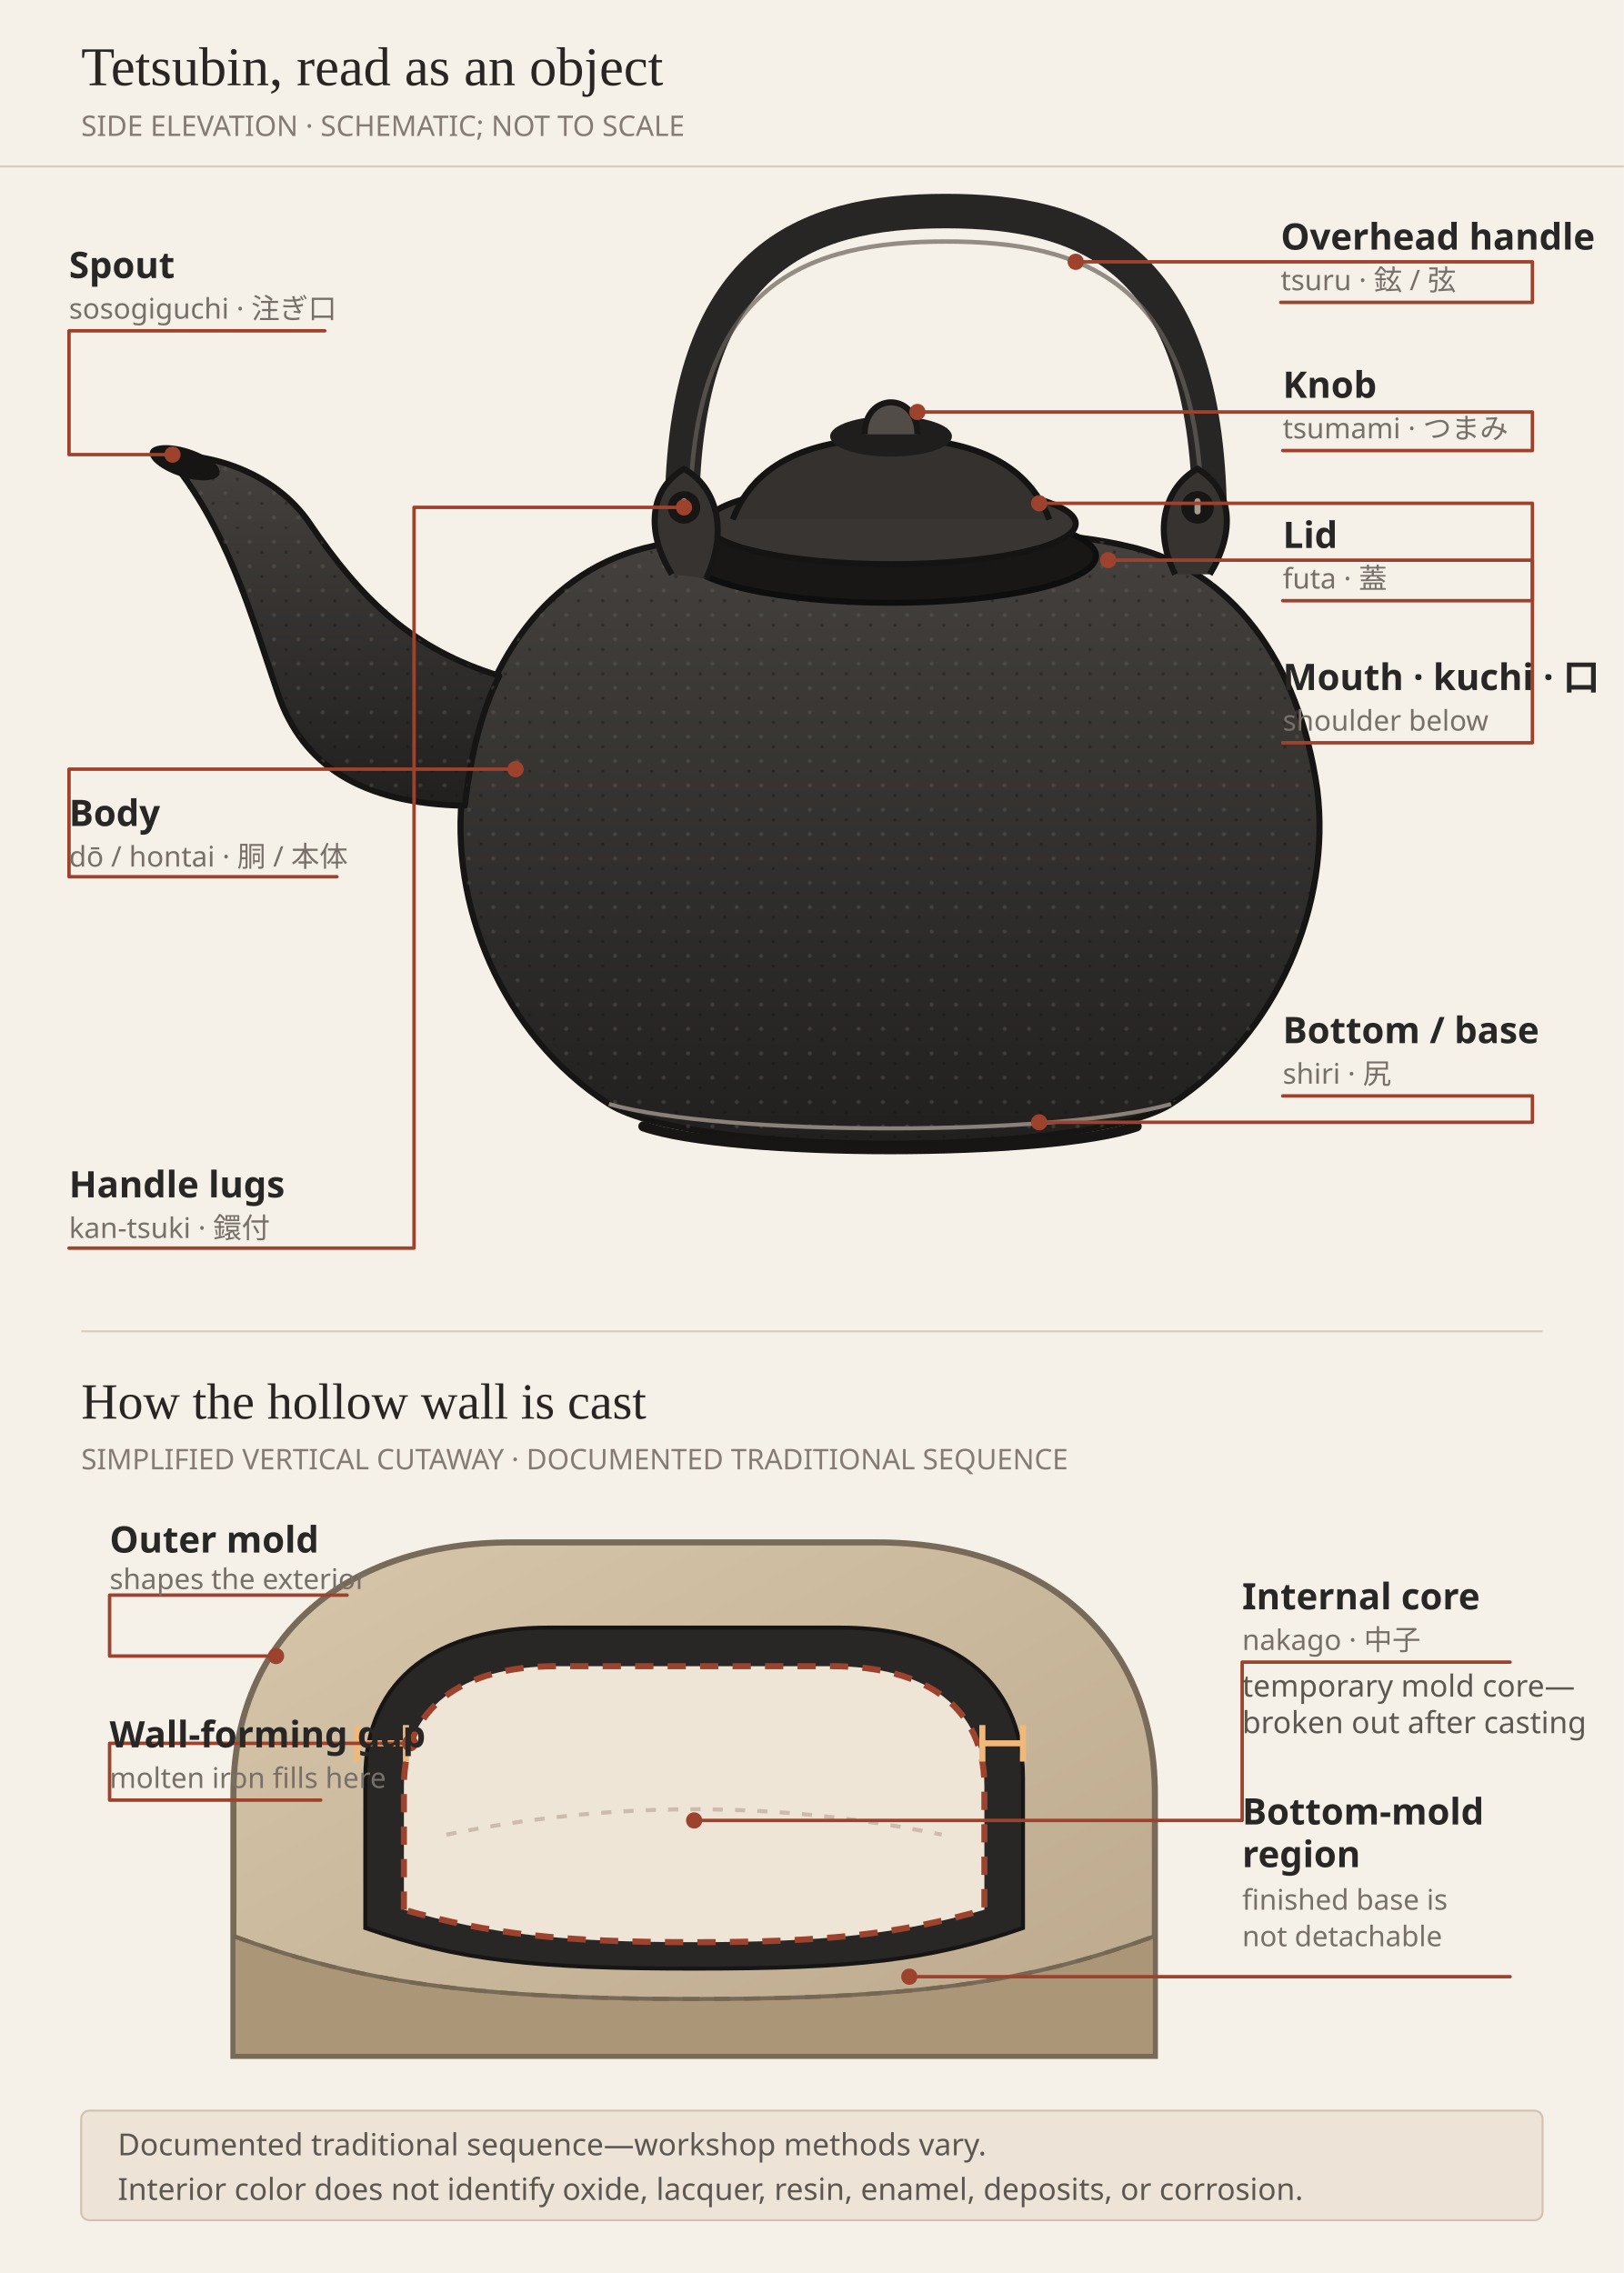
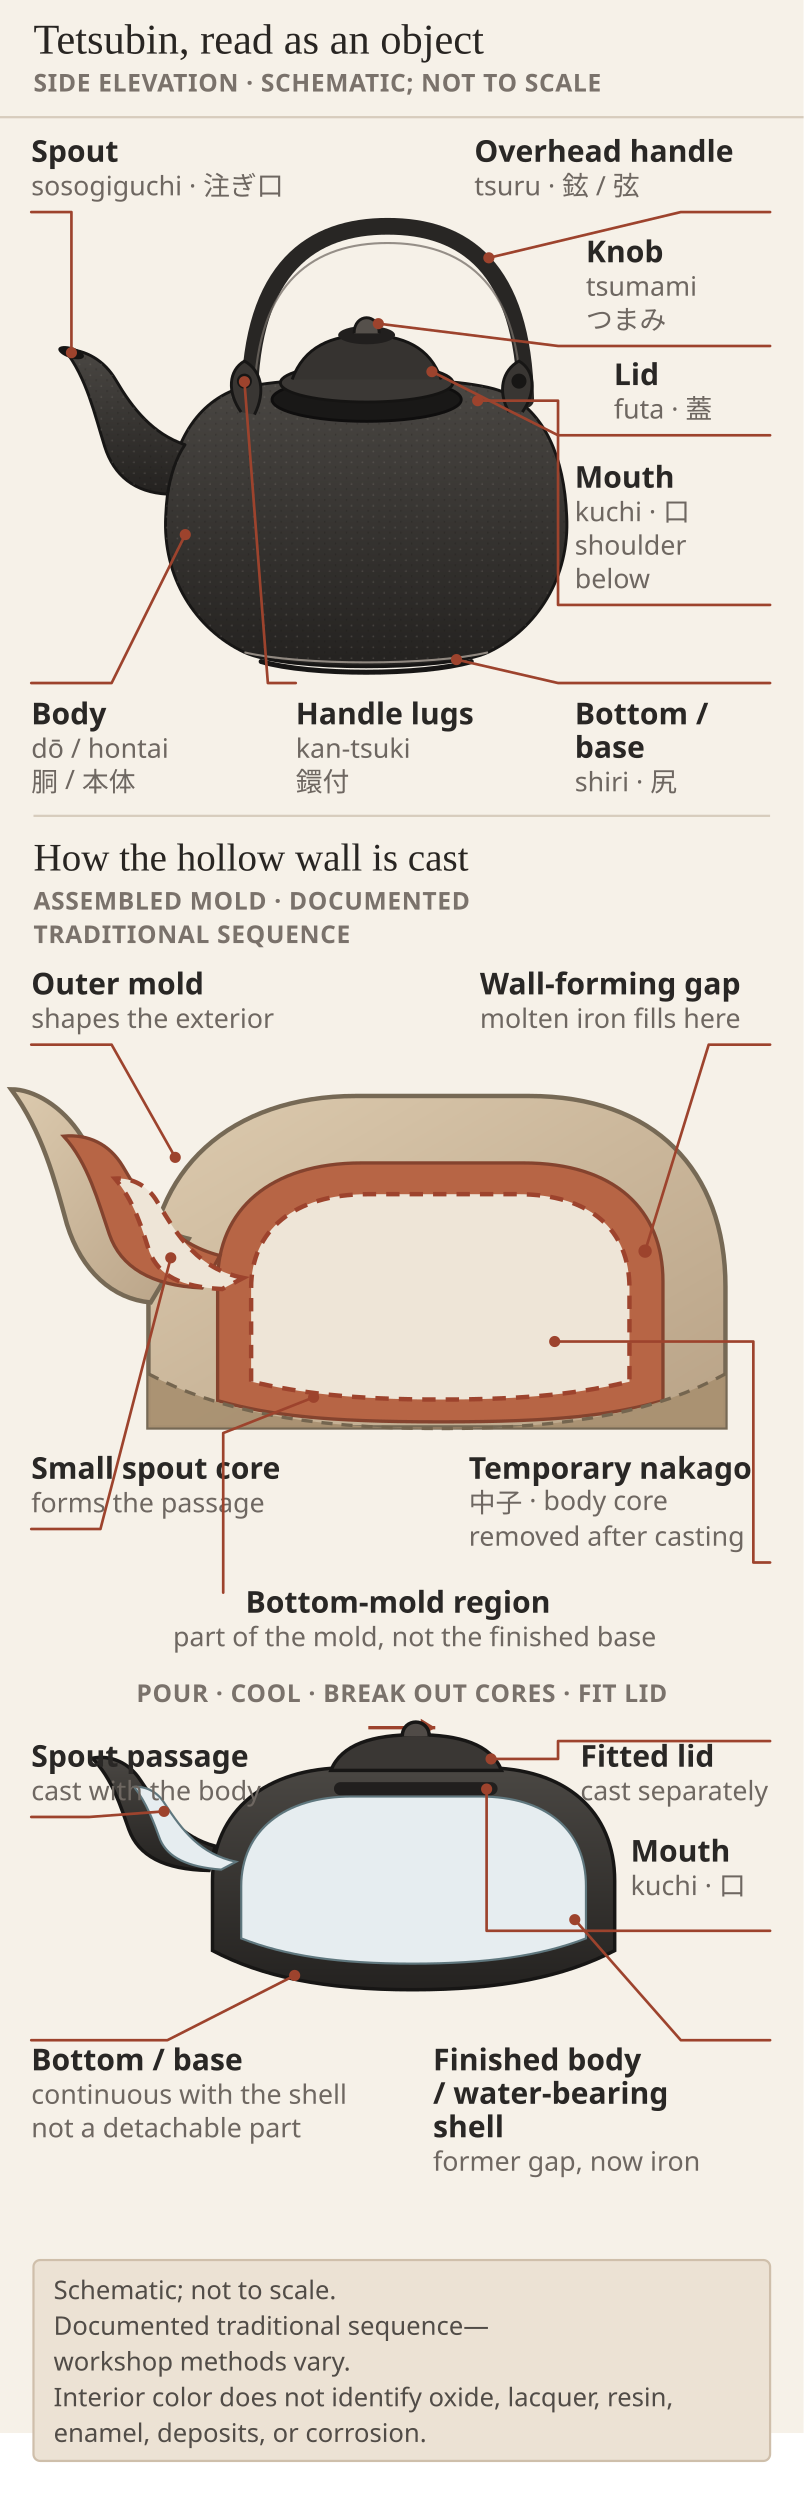
- <svg xmlns="http://www.w3.org/2000/svg" viewBox="0 0 800 1120" role="img" aria-labelledby="title description">
+ <svg xmlns="http://www.w3.org/2000/svg" viewBox="0 0 720 2240" role="img" aria-labelledby="title description">
  <defs>
    <linearGradient id="iron" x1="0" y1="0" x2="0" y2="1">
-       <stop offset="0" stop-color="#44413e" />
-       <stop offset="1" stop-color="#22201f" />
+       <stop offset="0" stop-color="#4a4743" />
+       <stop offset="1" stop-color="#242220" />
    </linearGradient>
    <linearGradient id="clay" x1="0" y1="0" x2="1" y2="1">
-       <stop offset="0" stop-color="#d7c6aa" />
-       <stop offset="1" stop-color="#bca98d" />
+       <stop offset="0" stop-color="#dccaae" />
+       <stop offset="1" stop-color="#b9a387" />
    </linearGradient>
-     <pattern id="surface" width="12" height="12" patternUnits="userSpaceOnUse">
-       <circle cx="3" cy="3" r="1" fill="#6b6661" opacity=".34" />
-       <circle cx="9" cy="8" r=".8" fill="#11100f" opacity=".35" />
+     <pattern id="surface" width="13" height="13" patternUnits="userSpaceOnUse">
+       <circle cx="3" cy="3" r="1.15" fill="#77716b" opacity=".35" />
+       <circle cx="10" cy="9" r=".85" fill="#11100f" opacity=".38" />
    </pattern>
    <style>
      .sans { font-family: -apple-system, BlinkMacSystemFont, "Segoe UI", "Noto Sans", "Hiragino Sans", sans-serif; }
      .serif { font-family: Georgia, "Times New Roman", "Noto Serif", serif; }
-       .label { fill: #292725; font-size: 18px; font-weight: 650; }
-       .term { fill: #77706a; font-size: 14px; font-weight: 500; }
-       .leader { fill: none; stroke: #9d432d; stroke-width: 1.7; stroke-linecap: round; stroke-linejoin: round; }
+       .label { fill: #292725; font-size: 27px; font-weight: 700; }
+       .term { fill: #6e6761; font-size: 24px; font-weight: 500; }
+       .note { fill: #514c47; font-size: 23px; }
+       .eyebrow { fill: #7a726b; font-size: 22px; font-weight: 600; letter-spacing: .6px; }
+       .leader { fill: none; stroke: #9d432d; stroke-width: 2.4; stroke-linecap: round; stroke-linejoin: round; }
      .dot { fill: #9d432d; }
-       .note { fill: #5d5752; font-size: 15px; }
    </style>
  </defs>
-   <rect width="800" height="1120" fill="#f6f1e8" />
-   <path d="M0 82 H800" stroke="#d7ccbd" />
-   <text x="40" y="42" class="serif" font-size="27" fill="#282522">Tetsubin, read as an object</text>
-   <text x="40" y="67" class="sans" font-size="14" fill="#837b74">SIDE ELEVATION · SCHEMATIC; NOT TO SCALE</text>
+   <rect width="720" height="2180" fill="#f6f1e8" />
+   <text x="30" y="48" class="serif" font-size="38" fill="#282522">Tetsubin, read as an object</text>
+   <text x="30" y="82" class="sans eyebrow">SIDE ELEVATION · SCHEMATIC; NOT TO SCALE</text>
+   <path d="M0 105 H720" stroke="#d7ccbd" stroke-width="2" />
  <g aria-label="Side elevation of a tetsubin">
-     <path d="M336 252 C337 128 395 104 466 104 C537 104 594 128 596 252" fill="none" stroke="#282624" stroke-width="17" stroke-linecap="round" />
-     <path d="M340 250 C342 139 398 119 466 119 C534 119 590 139 592 250" fill="none" stroke="#68615b" stroke-width="2.2" opacity=".7" />
-     <path d="M322 269              C270 280 237 326 228 389              C221 445 247 510 300 544              C341 570 536 570 577 544              C630 510 656 445 649 389              C640 326 607 280 555 269              C506 257 371 257 322 269 Z" fill="url(#iron)" stroke="#161514" stroke-width="3" />
-     <path d="M322 269              C270 280 237 326 228 389              C221 445 247 510 300 544              C341 570 536 570 577 544              C630 510 656 445 649 389              C640 326 607 280 555 269              C506 257 371 257 322 269 Z" fill="url(#surface)" />
-     <path d="M246 333 C204 320 179 297 152 257 C138 237 112 224 82 224              C112 259 124 304 137 342 C149 377 178 396 229 397              C232 372 237 351 246 333 Z" fill="url(#iron)" stroke="#161514" stroke-width="3" stroke-linejoin="round" />
-     <path d="M246 333 C204 320 179 297 152 257 C138 237 112 224 82 224              C112 259 124 304 137 342 C149 377 178 396 229 397              C232 372 237 351 246 333 Z" fill="url(#surface)" />
-     <ellipse cx="91" cy="228" rx="18" ry="7" fill="#161514" transform="rotate(18 91 228)" />
-     <path d="M300 544 C356 560 521 560 577 544" fill="none" stroke="#89817a" stroke-width="2" />
-     <path d="M317 555 C360 570 517 570 560 555" fill="none" stroke="#171615" stroke-width="5" stroke-linecap="round" />
-     <ellipse cx="439" cy="274" rx="101" ry="23" fill="#181716" stroke="#0f0e0e" stroke-width="3" />
-     <ellipse cx="439" cy="258" rx="91" ry="20" fill="#383532" stroke="#151413" stroke-width="3" />
-     <path d="M361 256 C372 227 401 216 439 216 C477 216 506 227 517 256" fill="#34312f" stroke="#151413" stroke-width="3" />
-     <ellipse cx="439" cy="215" rx="30" ry="10" fill="#201e1d" />
-     <path d="M426 214 C426 193 452 193 452 214" fill="#514c48" stroke="#181716" stroke-width="3" />
-     <path d="M331 283 C318 262 320 241 337 231 C353 240 359 261 348 285" fill="#363331" stroke="#171615" stroke-width="3" />
-     <path d="M579 283 C568 261 574 240 590 231 C607 241 609 262 596 283" fill="#363331" stroke="#171615" stroke-width="3" />
-     <circle cx="337" cy="250" r="8" fill="#171615" />
-     <circle cx="590" cy="250" r="8" fill="#171615" />
-     <path d="M337 252 L337 247 M590 252 L590 247" stroke="#a49b92" stroke-width="3" stroke-linecap="round" />
-     <g class="sans">
-       <path class="leader" d="M85 224 H34 V163 H160" />
-       <circle class="dot" cx="85" cy="224" r="4" />
-       <text x="34" y="137" class="label">Spout</text>
-       <text x="34" y="157" class="term">sosogiguchi · 注ぎ口</text>
-       <path class="leader" d="M254 379 H34 V432 H166" />
-       <circle class="dot" cx="254" cy="379" r="4" />
-       <text x="34" y="407" class="label">Body</text>
-       <text x="34" y="427" class="term">dō / hontai · 胴 / 本体</text>
-       <path class="leader" d="M337 250 H204 V615 H34" />
-       <circle class="dot" cx="337" cy="250" r="4" />
-       <text x="34" y="590" class="label">Handle lugs</text>
-       <text x="34" y="610" class="term">kan-tsuki · 鐶付</text>
+     <g transform="translate(30 100) scale(.75)">
+       <path d="M258 344 C260 185 333 137 423 137 C514 137 585 185 588 344" fill="none" stroke="#282624" stroke-width="20" stroke-linecap="round" />
+       <path d="M264 339 C267 201 337 157 423 157 C509 157 579 201 582 339" fill="none" stroke="#746d67" stroke-width="2.5" opacity=".75" />
+       <path d="M234 335 C184 358 161 413 158 483 C154 556 193 618 252 646 C302 669 493 669 543 646 C602 618 641 556 637 483 C634 413 611 358 561 335 C512 313 283 313 234 335 Z" fill="url(#iron)" stroke="#171615" stroke-width="3.5" />
+       <path d="M234 335 C184 358 161 413 158 483 C154 556 193 618 252 646 C302 669 493 669 543 646 C602 618 641 556 637 483 C634 413 611 358 561 335 C512 313 283 313 234 335 Z" fill="url(#surface)" />
+       <path d="M181 398 C143 385 119 356 98 320 C85 298 63 284 37 284 C64 319 73 362 85 400 C96 435 121 455 160 457 C164 434 170 414 181 398 Z" fill="url(#iron)" stroke="#171615" stroke-width="3.5" stroke-linejoin="round" />
+       <path d="M181 398 C143 385 119 356 98 320 C85 298 63 284 37 284 C64 319 73 362 85 400 C96 435 121 455 160 457 C164 434 170 414 181 398 Z" fill="url(#surface)" />
+       <ellipse cx="45" cy="288" rx="16" ry="6.5" fill="#151413" transform="rotate(18 45 288)" />
+       <path d="M252 646 C319 662 476 662 543 646" fill="none" stroke="#918981" stroke-width="2.5" />
+       <path d="M272 657 C330 674 465 674 523 657" fill="none" stroke="#171615" stroke-width="6" stroke-linecap="round" />
+       <ellipse cx="398" cy="344" rx="113" ry="26" fill="#191817" stroke="#0f0e0e" stroke-width="3.5" />
+       <ellipse cx="398" cy="324" rx="103" ry="23" fill="#3b3835" stroke="#151413" stroke-width="3.5" />
+       <path d="M309 320 C323 281 356 267 398 267 C441 267 474 281 487 320" fill="#363330" stroke="#151413" stroke-width="3.5" />
+       <ellipse cx="398" cy="267" rx="34" ry="11" fill="#211f1e" />
+       <path d="M383 265 C383 240 413 240 413 265" fill="#55504b" stroke="#181716" stroke-width="3.5" />
+       <path d="M248 359 C231 335 233 309 252 298 C272 309 278 334 264 362" fill="#393633" stroke="#171615" stroke-width="3.5" />
+       <path d="M568 359 C554 334 560 309 580 298 C599 309 601 335 584 359" fill="#393633" stroke="#171615" stroke-width="3.5" />
+       <circle cx="252" cy="322" r="9" fill="#171615" />
+       <circle cx="580" cy="322" r="9" fill="#171615" />
    </g>
    <g class="sans">
-       <path class="leader" d="M530 129 H755 V149 H631" />
-       <circle class="dot" cx="530" cy="129" r="4" />
-       <text x="631" y="123" class="label">Overhead handle</text>
-       <text x="631" y="143" class="term">tsuru · 鉉 / 弦</text>
-       <path class="leader" d="M452 203 H755 V222 H632" />
-       <circle class="dot" cx="452" cy="203" r="4" />
-       <text x="632" y="196" class="label">Knob</text>
-       <text x="632" y="216" class="term">tsumami · つまみ</text>
-       <path class="leader" d="M512 248 H755 V296 H632" />
-       <circle class="dot" cx="512" cy="248" r="4" />
-       <text x="632" y="270" class="label">Lid</text>
-       <text x="632" y="290" class="term">futa · 蓋</text>
-       <path class="leader" d="M546 276 H755 V366 H632" />
-       <circle class="dot" cx="546" cy="276" r="4" />
-       <text x="632" y="340" class="label">Mouth · kuchi · 口</text>
-       <text x="632" y="360" class="term">shoulder below</text>
-       <path class="leader" d="M512 553 H755 V540 H632" />
-       <circle class="dot" cx="512" cy="553" r="4" />
-       <text x="632" y="514" class="label">Bottom / base</text>
-       <text x="632" y="534" class="term">shiri · 尻</text>
+       <text x="28" y="145" class="label">Spout</text>
+       <text x="28" y="175" class="term">sosogiguchi · 注ぎ口</text>
+       <path class="leader" d="M28 190 H64 V316" />
+       <circle class="dot" cx="64" cy="316" r="5" />
+       <text x="425" y="145" class="label">Overhead handle</text>
+       <text x="425" y="175" class="term">tsuru · 鉉 / 弦</text>
+       <path class="leader" d="M690 190 H610 L438 231" />
+       <circle class="dot" cx="438" cy="231" r="5" />
+       <text x="525" y="235" class="label">Knob</text>
+       <text x="525" y="265" class="term">tsumami</text>
+       <text x="525" y="295" class="term">つまみ</text>
+       <path class="leader" d="M690 310 H500 L339 290" />
+       <circle class="dot" cx="339" cy="290" r="5" />
+       <text x="550" y="345" class="label">Lid</text>
+       <text x="550" y="375" class="term">futa · 蓋</text>
+       <path class="leader" d="M690 390 H500 L387 333" />
+       <circle class="dot" cx="387" cy="333" r="5" />
+       <text x="515" y="437" class="label">Mouth</text>
+       <text x="515" y="467" class="term">kuchi · 口</text>
+       <text x="515" y="497" class="term">shoulder</text>
+       <text x="515" y="527" class="term">below</text>
+       <path class="leader" d="M428 359 H500 V542 H690" />
+       <circle class="dot" cx="428" cy="359" r="5" />
+       <text x="28" y="649" class="label">Body</text>
+       <text x="28" y="679" class="term">dō / hontai</text>
+       <text x="28" y="709" class="term">胴 / 本体</text>
+       <path class="leader" d="M28 612 H100 L166 479" />
+       <circle class="dot" cx="166" cy="479" r="5" />
+       <text x="265" y="649" class="label">Handle lugs</text>
+       <text x="265" y="679" class="term">kan-tsuki</text>
+       <text x="265" y="709" class="term">鐶付</text>
+       <path class="leader" d="M265 612 H240 L219 342" />
+       <circle class="dot" cx="219" cy="342" r="5" />
+       <text x="515" y="649" class="label">Bottom /</text>
+       <text x="515" y="679" class="label">base</text>
+       <text x="515" y="709" class="term">shiri · 尻</text>
+       <path class="leader" d="M690 612 H500 L409 591" />
+       <circle class="dot" cx="409" cy="591" r="5" />
    </g>
  </g>
-   <path d="M40 656 H760" stroke="#d7ccbd" />
-   <text x="40" y="699" class="serif" font-size="25" fill="#282522">How the hollow wall is cast</text>
-   <text x="40" y="724" class="sans" font-size="14" fill="#837b74">SIMPLIFIED VERTICAL CUTAWAY · DOCUMENTED TRADITIONAL SEQUENCE</text>
-   <g aria-label="Vertical casting cutaway showing outer mold, nakago, and wall-forming gap">
-     <path d="M115 1013 V884 C115 806 171 760 252 760 H432 C513 760 569 806 569 884 V1013 Z" fill="url(#clay)" stroke="#776a58" stroke-width="3" />
-     <path d="M115 1013 H569 V954 C514 974 462 985 342 985 C222 985 170 974 115 954 Z" fill="#ac9678" stroke="#776a58" stroke-width="2" />
-     <path d="M115 954 C170 974 222 985 342 985 C462 985 514 974 569 954" fill="none" stroke="#756752" stroke-width="2" stroke-dasharray="8 7" />
-     <path d="M180 950 V876 C180 826 217 802 270 802 H414 C467 802 504 826 504 876 V950              C458 966 421 970 342 970 C263 970 226 966 180 950 Z" fill="#292725" stroke="#171615" stroke-width="2" />
-     <path d="M199 941 V880 C199 842 227 821 274 821 H410 C457 821 485 842 485 880 V941              C443 953 407 957 342 957 C277 957 241 953 199 941 Z" fill="#eee5d7" stroke="#9d432d" stroke-width="3" stroke-dasharray="9 7" />
-     <path d="M220 904 Q342 879 464 904" fill="none" stroke="#c0afa0" stroke-width="2" stroke-dasharray="5 6" opacity=".75" />
-     <path d="M176 859 H200 M176 850 V868 M200 850 V868" stroke="#f0b977" stroke-width="3" />
-     <path d="M504 859 H484 M504 850 V868 M484 850 V868" stroke="#f0b977" stroke-width="3" />
+   <path d="M30 731 H690" stroke="#d7ccbd" stroke-width="2" />
+   <text x="30" y="780" class="serif" font-size="35" fill="#282522">How the hollow wall is cast</text>
+   <text x="30" y="815" class="sans eyebrow">ASSEMBLED MOLD · DOCUMENTED</text>
+   <text x="30" y="845" class="sans eyebrow">TRADITIONAL SEQUENCE</text>
+   <g aria-label="Assembled mold cutaway before molten iron is poured">
+     <g transform="translate(0 115)">
+       <path d="M133 1164 V1038 C133 933 207 867 319 867 H474 C586 867 650 933 650 1038 V1164 Z" fill="url(#clay)" stroke="#766955" stroke-width="4" />
+       <path d="M169 995 C129 985 101 950 73 903 C56 876 30 861 10 861 C38 899 49 942 60 982 C73 1024 101 1049 135 1052 Z" fill="url(#clay)" stroke="#766955" stroke-width="4" />
+       <path d="M195 1140 V1033 C195 969 242 927 324 927 H469 C551 927 594 969 594 1033 V1140 C548 1153 500 1159 395 1159 C290 1159 242 1153 195 1140 Z" fill="#b76545" stroke="#84432e" stroke-width="3" />
+       <path d="M197 1010 C154 999 132 968 110 930 C98 910 79 901 57 903 C79 927 88 962 98 991 C108 1020 135 1037 181 1039 Z" fill="#b76545" stroke="#84432e" stroke-width="3" />
+       <path d="M225 1123 V1039 C225 987 264 955 329 955 H464 C529 955 564 987 564 1039 V1123 C521 1133 477 1139 395 1139 C313 1139 269 1133 225 1123 Z" fill="#eee5d7" stroke="#9d432d" stroke-width="4" stroke-dasharray="12 9" />
+       <path d="M218 1030 C178 1022 160 994 141 962 C133 948 119 940 103 941 C120 961 127 985 134 1007 C143 1028 161 1038 199 1040 Z" fill="#eee5d7" stroke="#9d432d" stroke-width="4" stroke-dasharray="12 9" />
+       <path d="M133 1164 H650 V1116 C591 1148 518 1165 395 1165 C272 1165 193 1148 133 1116 Z" fill="#a99171" opacity=".95" />
+       <path d="M133 1116 C193 1148 272 1165 395 1165 C518 1165 591 1148 650 1116" fill="none" stroke="#74654f" stroke-width="3" stroke-dasharray="10 8" />
+     </g>
    <g class="sans">
-       <path class="leader" d="M136 816 H54 V786 H171" />
-       <circle class="dot" cx="136" cy="816" r="4" />
-       <text x="54" y="765" class="label">Outer mold</text>
-       <text x="54" y="783" class="term">shapes the exterior</text>
-       <path class="leader" d="M202 859 H54 V887 H158" />
-       <circle class="dot" cx="202" cy="859" r="4" />
-       <text x="54" y="861" class="label">Wall-forming gap</text>
-       <text x="54" y="881" class="term">molten iron fills here</text>
-       <path class="leader" d="M342 897 H612 V819 H744" />
-       <circle class="dot" cx="342" cy="897" r="4" />
-       <text x="612" y="793" class="label">Internal core</text>
-       <text x="612" y="813" class="term">nakago · 中子</text>
-       <text x="612" y="836" class="note">temporary mold core—</text>
-       <text x="612" y="854" class="note">broken out after casting</text>
-       <path class="leader" d="M448 974 H744" />
-       <circle class="dot" cx="448" cy="974" r="4" />
-       <text x="612" y="899" class="label">Bottom-mold</text>
-       <text x="612" y="920" class="label">region</text>
-       <text x="612" y="941" class="term">finished base is</text>
-       <text x="612" y="959" class="term">not detachable</text>
+       <text x="28" y="891" class="label">Outer mold</text>
+       <text x="28" y="921" class="term">shapes the exterior</text>
+       <path class="leader" d="M28 936 H100 L157 1037" />
+       <circle class="dot" cx="157" cy="1037" r="5" />
+       <text x="430" y="891" class="label">Wall-forming gap</text>
+       <text x="430" y="921" class="term">molten iron fills here</text>
+       <path class="leader" d="M690 936 H635 L578 1121" />
+       <circle class="dot" cx="578" cy="1121" r="6" />
+       <text x="28" y="1325" class="label">Small spout core</text>
+       <text x="28" y="1355" class="term">forms the passage</text>
+       <path class="leader" d="M28 1370 H90 L153 1127" />
+       <circle class="dot" cx="153" cy="1127" r="5" />
+       <text x="420" y="1325" class="label">Temporary nakago</text>
+       <text x="420" y="1355" class="term">中子 · body core</text>
+       <text x="420" y="1385" class="term">removed after casting</text>
+       <path class="leader" d="M497 1202 H675 V1400 H690" />
+       <circle class="dot" cx="497" cy="1202" r="5" />
+       <text x="220" y="1445" class="label">Bottom-mold region</text>
+       <text x="155" y="1475" class="term">part of the mold, not the finished base</text>
+       <path class="leader" d="M200 1427 H200 V1284 L281 1252" />
+       <circle class="dot" cx="281" cy="1252" r="5" />
    </g>
  </g>
-   <rect x="40" y="1040" width="720" height="54" rx="4" fill="#ede4d7" stroke="#d1c2b0" />
-   <text x="58" y="1062" class="sans note">Documented traditional sequence—workshop methods vary.</text>
-   <text x="58" y="1084" class="sans note">Interior color does not identify oxide, lacquer, resin, enamel, deposits, or corrosion.</text>
+   <text x="360" y="1525" text-anchor="middle" class="sans eyebrow">POUR · COOL · BREAK OUT CORES · FIT LID</text>
+   <path d="M330 1548 H390" stroke="#9d432d" stroke-width="3" />
+   <path d="M390 1548 l-13 -8 v16 Z" fill="#9d432d" />
+   <g aria-label="Finished kettle cutaway after core removal and lid fitting">
+     <g transform="translate(50 520) scale(.78)">
+       <path d="M180 1574 V1494 C180 1413 242 1364 334 1364 H493 C585 1364 642 1413 642 1494 V1574 C584 1604 512 1619 410 1619 C308 1619 237 1604 180 1574 Z" fill="url(#iron)" stroke="#171615" stroke-width="4" />
+       <path d="M183 1454 C145 1444 122 1416 97 1378 C84 1358 63 1349 42 1353 C65 1377 74 1407 84 1435 C95 1465 124 1481 176 1482 Z" fill="url(#iron)" stroke="#171615" stroke-width="4" />
+       <path d="M213 1560 V1500 C213 1436 263 1397 340 1397 H487 C564 1397 609 1436 609 1500 V1560 C557 1580 496 1589 410 1589 C324 1589 264 1580 213 1560 Z" fill="#e6edf0" stroke="#5f777e" stroke-width="2.5" />
+       <path d="M207 1472 C166 1463 146 1437 125 1405 C117 1392 104 1385 90 1386 C104 1404 112 1425 120 1447 C129 1467 151 1478 190 1481 Z" fill="#e6edf0" stroke="#5f777e" stroke-width="2.5" />
+       <path d="M327 1388 H500" stroke="#211f1e" stroke-width="15" stroke-linecap="round" />
+       <path d="M316 1367 C328 1337 364 1326 414 1326 C464 1326 500 1337 512 1367 Z" fill="#3a3734" stroke="#171615" stroke-width="4" />
+       <path d="M398 1328 C398 1306 429 1306 429 1328" fill="#504b47" stroke="#171615" stroke-width="4" />
+     </g>
+     <g class="sans">
+       <text x="28" y="1583" class="label">Spout passage</text>
+       <text x="28" y="1613" class="term">cast with the body</text>
+       <path class="leader" d="M28 1628 H80 L147 1623" />
+       <circle class="dot" cx="147" cy="1623" r="5" />
+       <text x="520" y="1583" class="label">Fitted lid</text>
+       <text x="520" y="1613" class="term">cast separately</text>
+       <path class="leader" d="M440 1576 H500 V1560 H690" />
+       <circle class="dot" cx="440" cy="1576" r="5" />
+       <text x="565" y="1668" class="label">Mouth</text>
+       <text x="565" y="1698" class="term">kuchi · 口</text>
+       <path class="leader" d="M436 1603 V1730 H690" />
+       <circle class="dot" cx="436" cy="1603" r="5" />
+       <text x="28" y="1855" class="label">Bottom / base</text>
+       <text x="28" y="1885" class="term">continuous with the shell</text>
+       <text x="28" y="1915" class="term">not a detachable part</text>
+       <path class="leader" d="M28 1828 H150 L264 1770" />
+       <circle class="dot" cx="264" cy="1770" r="5" />
+       <text x="388" y="1855" class="label">Finished body</text>
+       <text x="388" y="1885" class="label">/ water-bearing</text>
+       <text x="388" y="1915" class="label">shell</text>
+       <text x="388" y="1945" class="term">former gap, now iron</text>
+       <path class="leader" d="M690 1828 H610 L515 1720" />
+       <circle class="dot" cx="515" cy="1720" r="5" />
+     </g>
+   </g>
+   <rect x="30" y="2025" width="660" height="180" rx="6" fill="#ece2d4" stroke="#cfbfab" stroke-width="2" />
+   <text x="48" y="2060" class="sans note">Schematic; not to scale.</text>
+   <text x="48" y="2092" class="sans note">Documented traditional sequence—</text>
+   <text x="48" y="2124" class="sans note">workshop methods vary.</text>
+   <text x="48" y="2156" class="sans note">Interior color does not identify oxide, lacquer, resin,</text>
+   <text x="48" y="2188" class="sans note">enamel, deposits, or corrosion.</text>
</svg>
